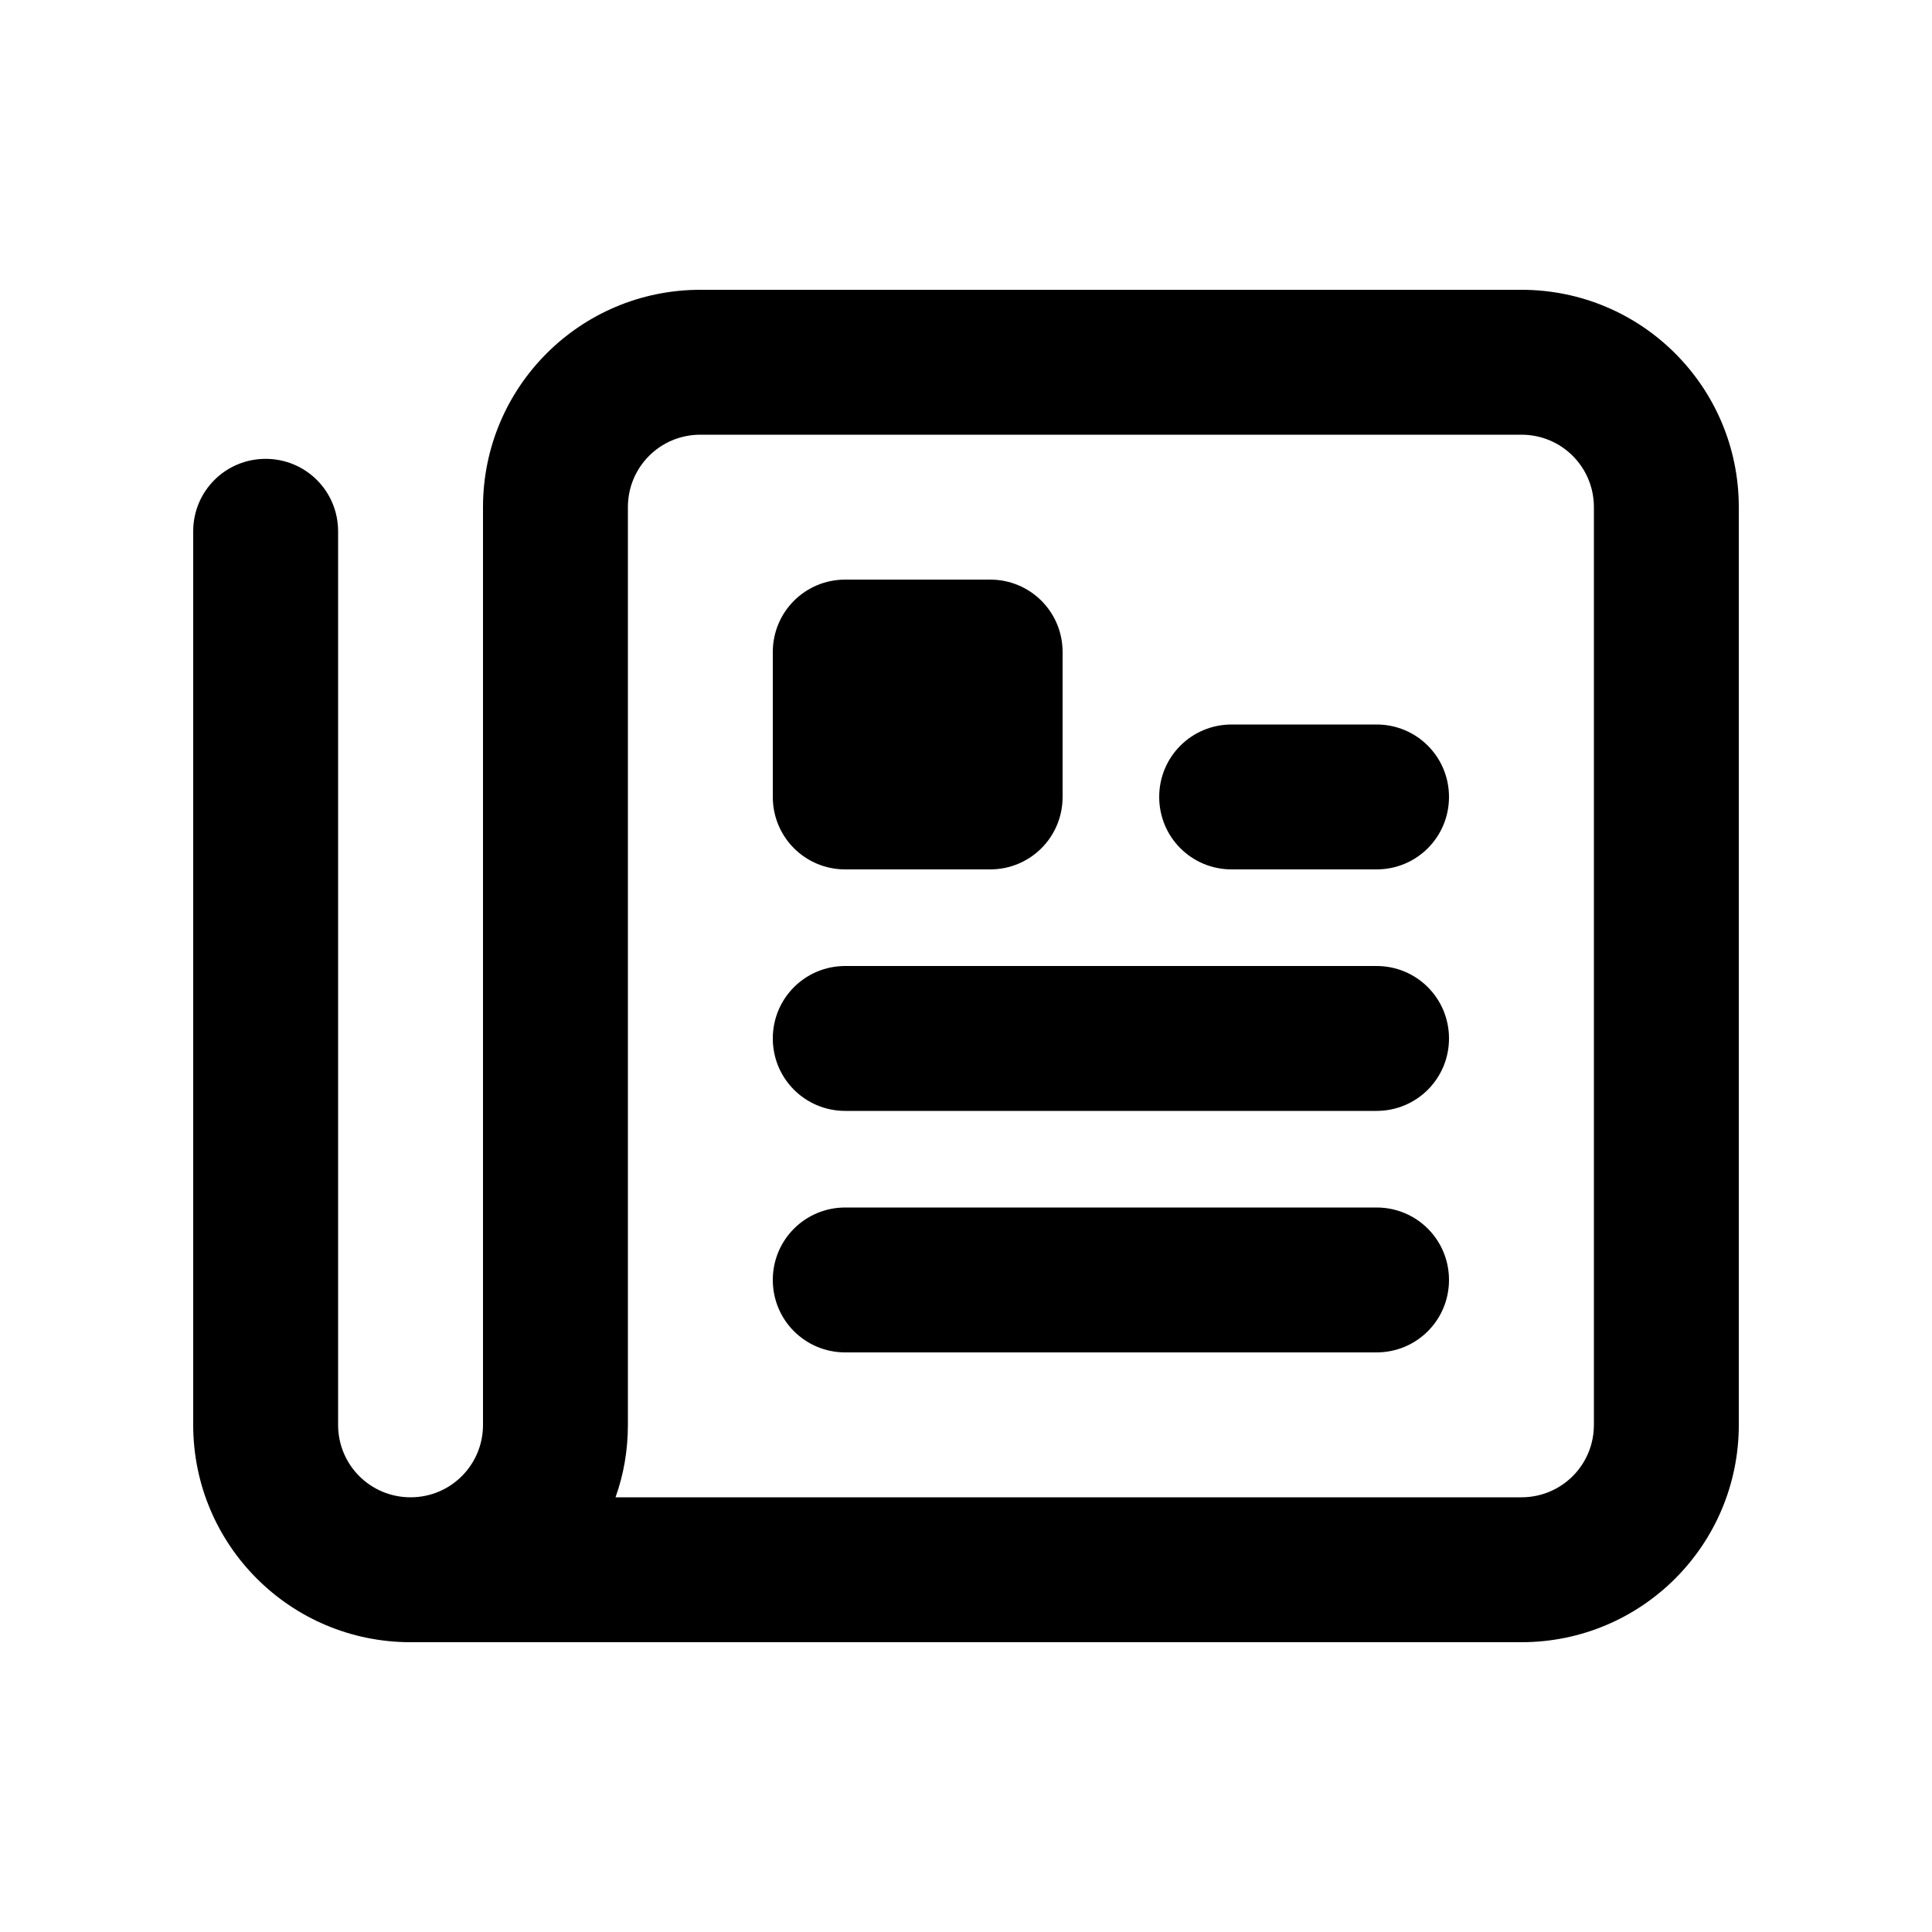
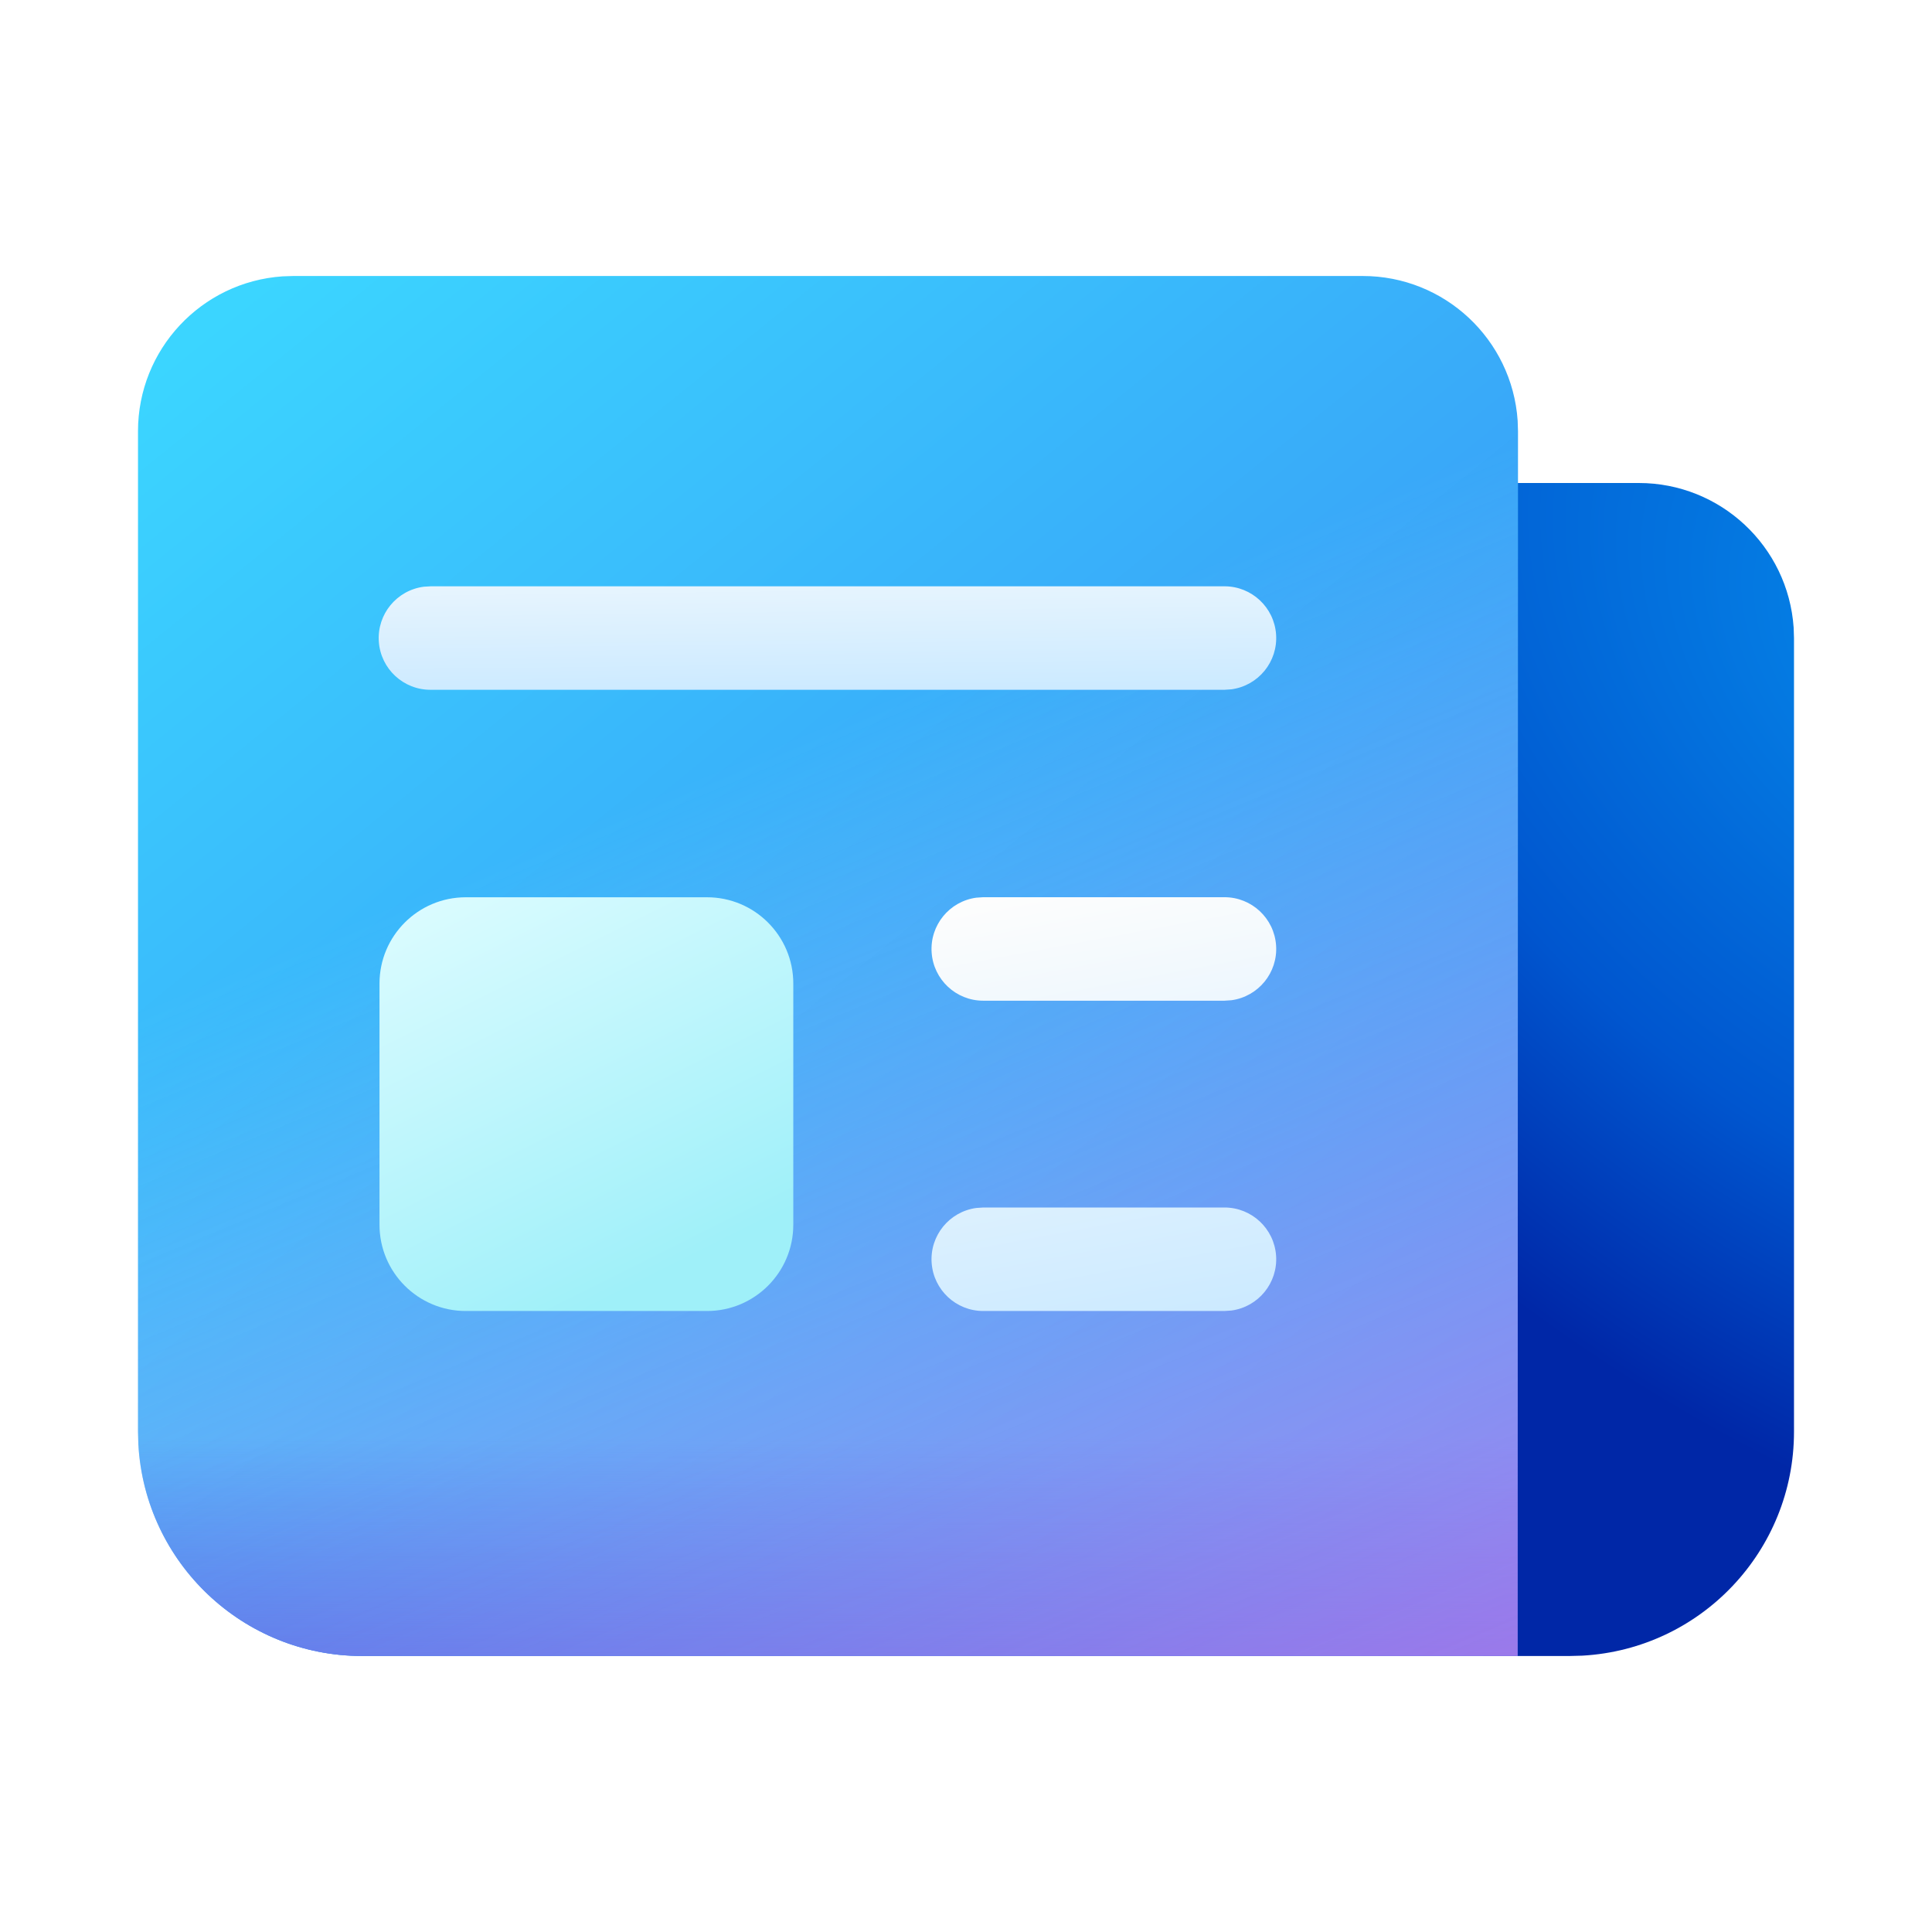
- <svg xmlns="http://www.w3.org/2000/svg" viewBox="0 0 640 640">
-   <path d="M232 144C218.7 144 208 154.7 208 168L208 472C208 480.4 206.6 488.5 203.9 496L504 496C517.3 496 528 485.3 528 472L528 168C528 154.7 517.3 144 504 144L232 144zM136 544C96.2 544 64 511.8 64 472L64 176C64 162.7 74.7 152 88 152C101.3 152 112 162.7 112 176L112 472C112 485.3 122.7 496 136 496C149.3 496 160 485.3 160 472L160 168C160 128.2 192.2 96 232 96L504 96C543.8 96 576 128.2 576 168L576 472C576 511.8 543.8 544 504 544L136 544zM256 216C256 202.7 266.7 192 280 192L328 192C341.3 192 352 202.7 352 216L352 264C352 277.3 341.3 288 328 288L280 288C266.7 288 256 277.3 256 264L256 216zM408 240L456 240C469.3 240 480 250.7 480 264C480 277.3 469.3 288 456 288L408 288C394.7 288 384 277.3 384 264C384 250.7 394.7 240 408 240zM280 320L456 320C469.3 320 480 330.7 480 344C480 357.3 469.3 368 456 368L280 368C266.7 368 256 357.3 256 344C256 330.7 266.7 320 280 320zM280 400L456 400C469.3 400 480 410.7 480 424C480 437.3 469.3 448 456 448L280 448C266.7 448 256 437.3 256 424C256 410.7 266.7 400 280 400z" />
+ <svg xmlns="http://www.w3.org/2000/svg" viewBox="0 0 28 28" width="1em" height="1em">
+   <g fill="none">
+     <path fill="url(#fluentColorNews286)" d="M21.5 7h2.25a2.25 2.25 0 0 1 2.245 2.096L26 9.25v11.5a3.25 3.25 0 0 1-3.066 3.245L22.75 24H21.5z" />
+     <path fill="url(#fluentColorNews280)" d="M5.25 24a3.25 3.25 0 0 1-3.245-3.066L2 20.75V6.25a2.25 2.25 0 0 1 2.096-2.245L4.25 4h15.5a2.25 2.25 0 0 1 2.245 2.096L22 6.25L21.995 24z" />
+     <path fill="url(#fluentColorNews281)" d="M5.25 24a3.25 3.25 0 0 1-3.245-3.066L2 20.75V6.25a2.25 2.25 0 0 1 2.096-2.245L4.25 4h15.5a2.25 2.25 0 0 1 2.245 2.096L22 6.25L21.995 24z" />
+     <path fill="url(#fluentColorNews282)" d="M5.25 24a3.25 3.25 0 0 1-3.245-3.066L2 20.75V6.25a2.25 2.25 0 0 1 2.096-2.245L4.25 4h15.5a2.25 2.25 0 0 1 2.245 2.096L22 6.25L21.995 24z" />
+     <path fill="url(#fluentColorNews283)" d="M10.247 13.004c.69 0 1.25.56 1.25 1.25v3.496c0 .69-.56 1.25-1.25 1.25H6.75c-.69 0-1.25-.56-1.25-1.25v-3.496c0-.69.56-1.25 1.25-1.25z" />
+     <path fill="url(#fluentColorNews284)" d="M14.25 17.5h3.496a.75.75 0 0 1 .102 1.493l-.102.007H14.25a.75.75 0 0 1-.102-1.493zh3.496zm0-4.497h3.496a.75.75 0 0 1 .102 1.493l-.102.007H14.25a.75.75 0 0 1-.102-1.493zh3.496z" />
+     <path fill="url(#fluentColorNews285)" d="M6.246 8.497h11.5a.75.75 0 0 1 .102 1.493l-.102.007h-11.5a.75.75 0 0 1-.102-1.494zh11.5z" />
+     <defs>
+       <linearGradient id="fluentColorNews280" x1="7.714" x2="24.282" y1=".923" y2="21.365" gradientUnits="userSpaceOnUse">
+         <stop stop-color="#3BD5FF" />
+         <stop offset="1" stop-color="#367AF2" />
+       </linearGradient>
+       <linearGradient id="fluentColorNews281" x1="13.429" x2="13.429" y1="20.154" y2="24" gradientUnits="userSpaceOnUse">
+         <stop offset=".181" stop-color="#2764E7" stop-opacity="0" />
+         <stop offset="1" stop-color="#2764E7" />
+       </linearGradient>
+       <linearGradient id="fluentColorNews282" x1="12.714" x2="20.666" y1="10.154" y2="29.221" gradientUnits="userSpaceOnUse">
+         <stop stop-color="#DCF8FF" stop-opacity="0" />
+         <stop offset="1" stop-color="#FF6CE8" stop-opacity=".7" />
+       </linearGradient>
+       <linearGradient id="fluentColorNews283" x1="6.072" x2="9.071" y1="12.71" y2="18.714" gradientUnits="userSpaceOnUse">
+         <stop stop-color="#DEFCFF" />
+         <stop offset="1" stop-color="#9FF0F9" />
+       </linearGradient>
+       <linearGradient id="fluentColorNews284" x1="13.937" x2="15.121" y1="13.109" y2="19.47" gradientUnits="userSpaceOnUse">
+         <stop stop-color="#FDFDFD" />
+         <stop offset="1" stop-color="#CCEAFF" />
+       </linearGradient>
+       <linearGradient id="fluentColorNews285" x1="-12.37" x2="-12.335" y1="7.415" y2="10.299" gradientUnits="userSpaceOnUse">
+         <stop stop-color="#FDFDFD" />
+         <stop offset="1" stop-color="#CCEAFF" />
+       </linearGradient>
+       <radialGradient id="fluentColorNews286" cx="0" cy="0" r="1" gradientTransform="matrix(-7.2 9.35006 -13.77599 -10.60817 28.7 9.55)" gradientUnits="userSpaceOnUse">
+         <stop stop-color="#068BEB" />
+         <stop offset=".617" stop-color="#0056CF" />
+         <stop offset=".974" stop-color="#0027A7" />
+       </radialGradient>
+     </defs>
+   </g>
</svg>
